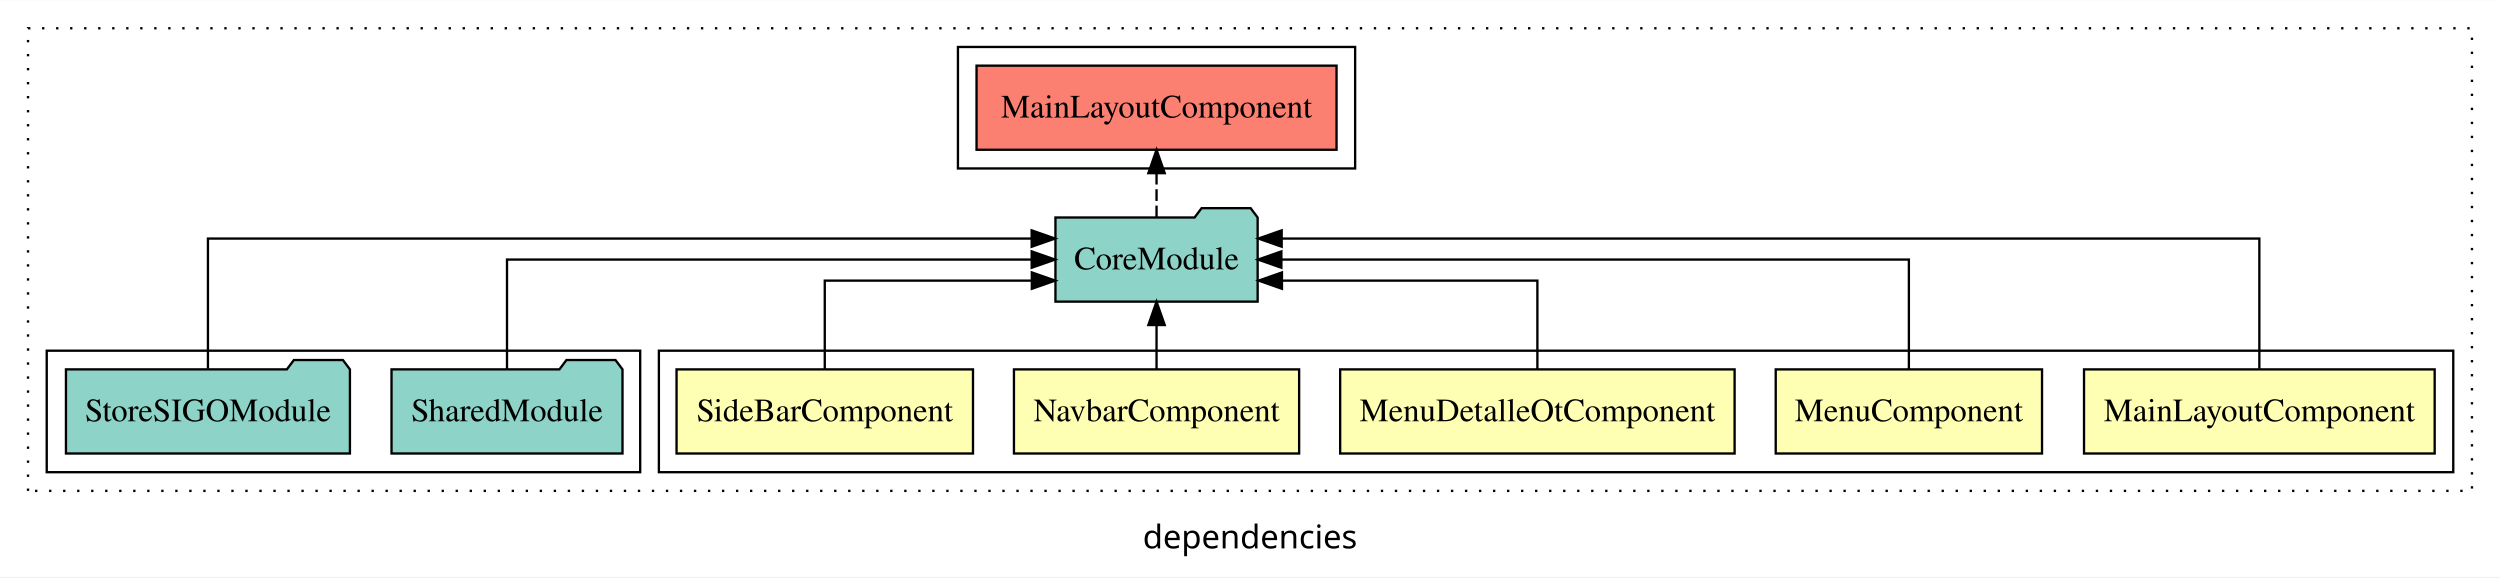
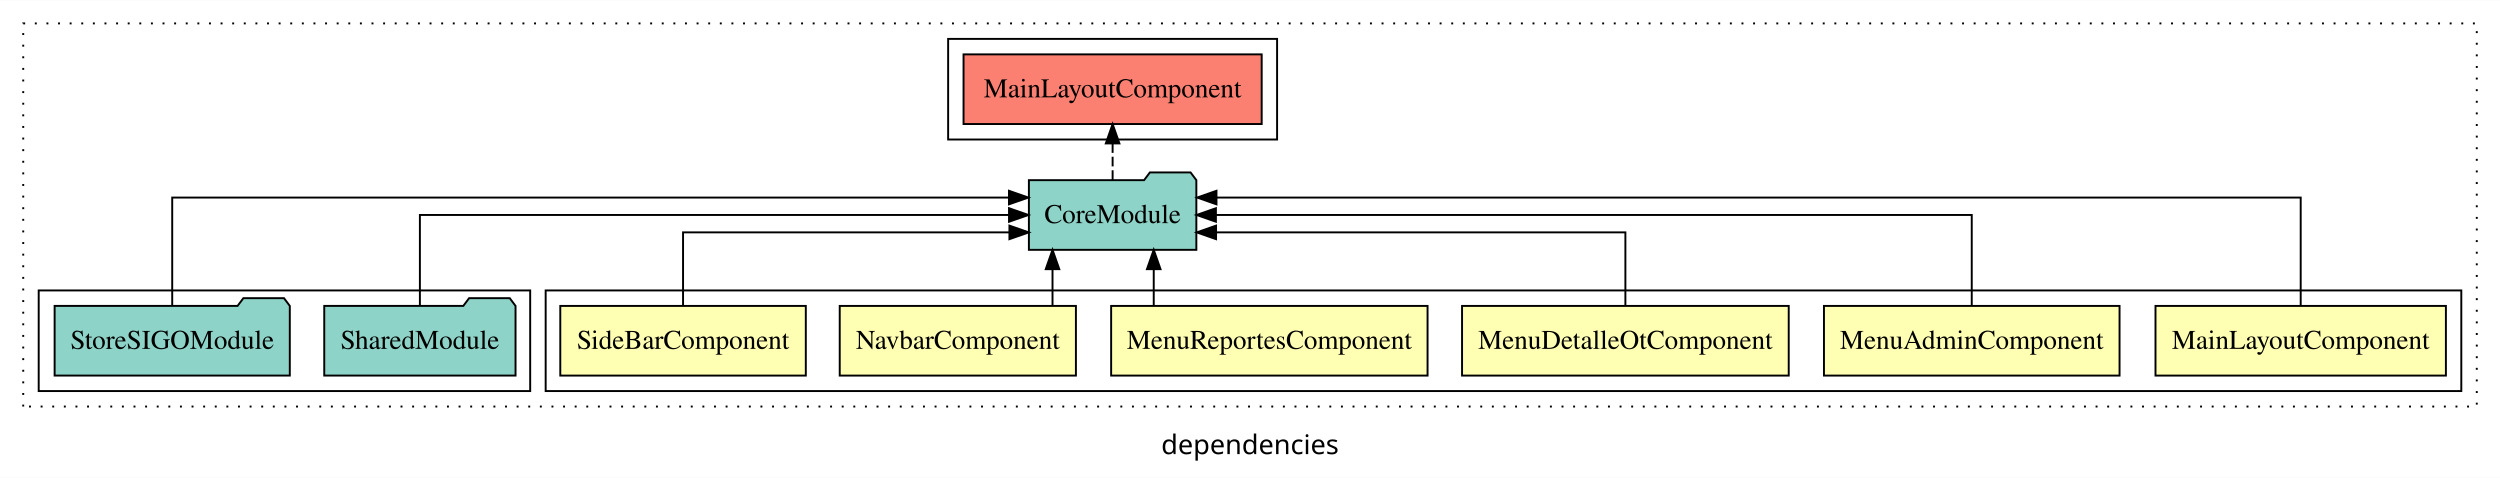
- <svg xmlns="http://www.w3.org/2000/svg" width="1070pt" height="247pt" viewBox="0.00 0.00 1070.00 246.80">
+ <svg xmlns="http://www.w3.org/2000/svg" width="1292pt" height="247pt" viewBox="0.00 0.00 1292.00 246.80">
  <g id="graph0" class="graph" transform="scale(1 1) rotate(0) translate(4 242.8)">
-     <polygon fill="white" stroke="transparent" points="-4,4 -4,-242.8 1066,-242.8 1066,4 -4,4" />
-     <text text-anchor="middle" x="531" y="-8.2" font-family="sans-serif" font-size="14.00">dependencies</text>
+     <polygon fill="white" stroke="transparent" points="-4,4 -4,-242.8 1288,-242.8 1288,4 -4,4" />
+     <text text-anchor="middle" x="642" y="-8.2" font-family="sans-serif" font-size="14.00">dependencies</text>
    <g id="clust1" class="cluster">
-       <polygon fill="none" stroke="black" stroke-dasharray="1,5" points="8,-32.8 8,-230.8 1054,-230.8 1054,-32.8 8,-32.8" />
+       <polygon fill="none" stroke="black" stroke-dasharray="1,5" points="8,-32.8 8,-230.8 1276,-230.8 1276,-32.8 8,-32.8" />
    </g>
    <g id="clust2" class="cluster">
-       <polygon fill="none" stroke="black" points="278,-40.8 278,-92.8 1046,-92.8 1046,-40.8 278,-40.8" />
+       <polygon fill="none" stroke="black" points="278,-40.8 278,-92.8 1268,-92.8 1268,-40.8 278,-40.8" />
+     </g>
+     <g id="clust10" class="cluster">
+       <polygon fill="none" stroke="black" points="486,-170.8 486,-222.8 656,-222.8 656,-170.8 486,-170.8" />
    </g>
    <g id="clust9" class="cluster">
-       <polygon fill="none" stroke="black" points="406,-170.8 406,-222.8 576,-222.8 576,-170.8 406,-170.8" />
-     </g>
-     <g id="clust8" class="cluster">
      <polygon fill="none" stroke="black" points="16,-40.8 16,-92.8 270,-92.8 270,-40.8 16,-40.8" />
    </g>
    <g id="node1" class="node">
-       <polygon fill="#ffffb3" stroke="black" points="1038.04,-84.8 887.96,-84.8 887.96,-48.8 1038.04,-48.8 1038.04,-84.8" />
-       <text text-anchor="middle" x="963" y="-62.6" font-family="Times,serif" font-size="14.00">MainLayoutComponent</text>
+       <polygon fill="#ffffb3" stroke="black" points="1260.04,-84.8 1109.96,-84.8 1109.96,-48.8 1260.04,-48.8 1260.04,-84.8" />
+       <text text-anchor="middle" x="1185" y="-62.6" font-family="Times,serif" font-size="14.00">MainLayoutComponent</text>
    </g>
-     <g id="node6" class="node">
-       <polygon fill="#8dd3c7" stroke="black" points="534.27,-149.8 531.27,-153.8 510.27,-153.8 507.27,-149.8 447.73,-149.8 447.73,-113.8 534.27,-113.8 534.27,-149.8" />
-       <text text-anchor="middle" x="491" y="-127.6" font-family="Times,serif" font-size="14.00">CoreModule</text>
+     <g id="node7" class="node">
+       <polygon fill="#8dd3c7" stroke="black" points="614.27,-149.8 611.27,-153.8 590.27,-153.8 587.27,-149.8 527.73,-149.8 527.73,-113.8 614.27,-113.8 614.27,-149.8" />
+       <text text-anchor="middle" x="571" y="-127.6" font-family="Times,serif" font-size="14.00">CoreModule</text>
    </g>
    <g id="edge1" class="edge">
-       <path fill="none" stroke="black" d="M963,-85.09C963,-107.01 963,-140.8 963,-140.8 963,-140.8 544.56,-140.8 544.56,-140.8" />
-       <polygon fill="black" stroke="black" points="544.56,-137.3 534.56,-140.8 544.56,-144.3 544.56,-137.3" />
+       <path fill="none" stroke="black" d="M1185,-85.09C1185,-107.01 1185,-140.8 1185,-140.8 1185,-140.8 624.67,-140.8 624.67,-140.8" />
+       <polygon fill="black" stroke="black" points="624.67,-137.3 614.67,-140.8 624.67,-144.3 624.67,-137.3" />
    </g>
    <g id="node2" class="node">
-       <polygon fill="#ffffb3" stroke="black" points="869.99,-84.8 756.01,-84.8 756.01,-48.8 869.99,-48.8 869.99,-84.8" />
-       <text text-anchor="middle" x="813" y="-62.6" font-family="Times,serif" font-size="14.00">MenuComponent</text>
+       <polygon fill="#ffffb3" stroke="black" points="1091.38,-84.8 938.62,-84.8 938.62,-48.8 1091.38,-48.8 1091.38,-84.8" />
+       <text text-anchor="middle" x="1015" y="-62.6" font-family="Times,serif" font-size="14.00">MenuAdminComponent</text>
    </g>
    <g id="edge2" class="edge">
-       <path fill="none" stroke="black" d="M813,-84.91C813,-104.14 813,-131.8 813,-131.8 813,-131.8 544.43,-131.8 544.43,-131.8" />
-       <polygon fill="black" stroke="black" points="544.43,-128.3 534.43,-131.8 544.43,-135.3 544.43,-128.3" />
+       <path fill="none" stroke="black" d="M1015,-84.91C1015,-104.14 1015,-131.8 1015,-131.8 1015,-131.8 624.38,-131.8 624.38,-131.8" />
+       <polygon fill="black" stroke="black" points="624.38,-128.3 614.38,-131.8 624.38,-135.3 624.38,-128.3" />
    </g>
    <g id="node3" class="node">
-       <polygon fill="#ffffb3" stroke="black" points="738.41,-84.8 569.59,-84.8 569.59,-48.8 738.41,-48.8 738.41,-84.8" />
-       <text text-anchor="middle" x="654" y="-62.6" font-family="Times,serif" font-size="14.00">MenuDetalleOtComponent</text>
+       <polygon fill="#ffffb3" stroke="black" points="920.41,-84.8 751.59,-84.8 751.59,-48.8 920.41,-48.8 920.41,-84.8" />
+       <text text-anchor="middle" x="836" y="-62.6" font-family="Times,serif" font-size="14.00">MenuDetalleOtComponent</text>
    </g>
    <g id="edge3" class="edge">
-       <path fill="none" stroke="black" d="M654,-84.83C654,-101.2 654,-122.8 654,-122.8 654,-122.8 544.68,-122.8 544.68,-122.8" />
-       <polygon fill="black" stroke="black" points="544.68,-119.3 534.68,-122.8 544.68,-126.3 544.68,-119.3" />
+       <path fill="none" stroke="black" d="M836,-84.83C836,-101.2 836,-122.8 836,-122.8 836,-122.8 624.46,-122.8 624.46,-122.8" />
+       <polygon fill="black" stroke="black" points="624.46,-119.3 614.46,-122.8 624.46,-126.3 624.46,-119.3" />
    </g>
    <g id="node4" class="node">
+       <polygon fill="#ffffb3" stroke="black" points="733.76,-84.8 570.24,-84.8 570.24,-48.8 733.76,-48.8 733.76,-84.8" />
+       <text text-anchor="middle" x="652" y="-62.6" font-family="Times,serif" font-size="14.00">MenuReportesComponent</text>
+     </g>
+     <g id="edge4" class="edge">
+       <path fill="none" stroke="black" d="M592.25,-84.91C592.25,-84.91 592.25,-103.79 592.25,-103.79" />
+       <polygon fill="black" stroke="black" points="588.75,-103.79 592.25,-113.79 595.75,-103.79 588.75,-103.79" />
+     </g>
+     <g id="node5" class="node">
      <polygon fill="#ffffb3" stroke="black" points="552.03,-84.8 429.97,-84.8 429.97,-48.8 552.03,-48.8 552.03,-84.8" />
      <text text-anchor="middle" x="491" y="-62.6" font-family="Times,serif" font-size="14.00">NavbarComponent</text>
    </g>
-     <g id="edge4" class="edge">
-       <path fill="none" stroke="black" d="M491,-84.91C491,-84.91 491,-103.79 491,-103.79" />
-       <polygon fill="black" stroke="black" points="487.5,-103.79 491,-113.79 494.5,-103.79 487.5,-103.79" />
+     <g id="edge5" class="edge">
+       <path fill="none" stroke="black" d="M539.94,-84.91C539.94,-84.91 539.94,-103.79 539.94,-103.79" />
+       <polygon fill="black" stroke="black" points="536.44,-103.79 539.94,-113.79 543.44,-103.79 536.44,-103.79" />
    </g>
-     <g id="node5" class="node">
+     <g id="node6" class="node">
      <polygon fill="#ffffb3" stroke="black" points="412.44,-84.8 285.56,-84.8 285.56,-48.8 412.44,-48.8 412.44,-84.8" />
      <text text-anchor="middle" x="349" y="-62.6" font-family="Times,serif" font-size="14.00">SideBarComponent</text>
    </g>
-     <g id="edge5" class="edge">
-       <path fill="none" stroke="black" d="M349,-84.83C349,-101.2 349,-122.8 349,-122.8 349,-122.8 437.62,-122.8 437.62,-122.8" />
-       <polygon fill="black" stroke="black" points="437.62,-126.3 447.62,-122.8 437.62,-119.3 437.62,-126.3" />
+     <g id="edge6" class="edge">
+       <path fill="none" stroke="black" d="M349,-84.83C349,-101.2 349,-122.8 349,-122.8 349,-122.8 517.67,-122.8 517.67,-122.8" />
+       <polygon fill="black" stroke="black" points="517.67,-126.3 527.67,-122.8 517.67,-119.3 517.67,-126.3" />
    </g>
-     <g id="node9" class="node">
-       <polygon fill="#fb8072" stroke="black" points="568.04,-214.8 413.96,-214.8 413.96,-178.8 568.04,-178.8 568.04,-214.8" />
-       <text text-anchor="middle" x="491" y="-192.6" font-family="Times,serif" font-size="14.00">MainLayoutComponent </text>
+     <g id="node10" class="node">
+       <polygon fill="#fb8072" stroke="black" points="648.04,-214.8 493.96,-214.8 493.96,-178.8 648.04,-178.8 648.04,-214.8" />
+       <text text-anchor="middle" x="571" y="-192.6" font-family="Times,serif" font-size="14.00">MainLayoutComponent </text>
    </g>
-     <g id="edge8" class="edge">
-       <path fill="none" stroke="black" stroke-dasharray="5,2" d="M491,-149.91C491,-149.91 491,-168.79 491,-168.79" />
-       <polygon fill="black" stroke="black" points="487.5,-168.79 491,-178.79 494.5,-168.79 487.5,-168.79" />
+     <g id="edge9" class="edge">
+       <path fill="none" stroke="black" stroke-dasharray="5,2" d="M571,-149.91C571,-149.91 571,-168.79 571,-168.79" />
+       <polygon fill="black" stroke="black" points="567.5,-168.79 571,-178.79 574.5,-168.79 567.5,-168.79" />
    </g>
-     <g id="node7" class="node">
+     <g id="node8" class="node">
      <polygon fill="#8dd3c7" stroke="black" points="262.43,-84.8 259.43,-88.8 238.43,-88.8 235.43,-84.8 163.57,-84.8 163.57,-48.8 262.43,-48.8 262.43,-84.8" />
      <text text-anchor="middle" x="213" y="-62.6" font-family="Times,serif" font-size="14.00">SharedModule</text>
    </g>
-     <g id="edge6" class="edge">
-       <path fill="none" stroke="black" d="M213,-84.91C213,-104.14 213,-131.8 213,-131.8 213,-131.8 437.56,-131.8 437.56,-131.8" />
-       <polygon fill="black" stroke="black" points="437.56,-135.3 447.56,-131.8 437.56,-128.3 437.56,-135.3" />
+     <g id="edge7" class="edge">
+       <path fill="none" stroke="black" d="M213,-84.91C213,-104.14 213,-131.8 213,-131.8 213,-131.8 517.46,-131.8 517.46,-131.8" />
+       <polygon fill="black" stroke="black" points="517.46,-135.3 527.46,-131.8 517.46,-128.3 517.46,-135.3" />
    </g>
-     <g id="node8" class="node">
+     <g id="node9" class="node">
      <polygon fill="#8dd3c7" stroke="black" points="145.77,-84.8 142.77,-88.8 121.77,-88.8 118.77,-84.8 24.23,-84.8 24.23,-48.8 145.77,-48.8 145.77,-84.8" />
      <text text-anchor="middle" x="85" y="-62.6" font-family="Times,serif" font-size="14.00">StoreSIGOModule</text>
    </g>
-     <g id="edge7" class="edge">
-       <path fill="none" stroke="black" d="M85,-85.09C85,-107.01 85,-140.8 85,-140.8 85,-140.8 437.55,-140.8 437.55,-140.8" />
-       <polygon fill="black" stroke="black" points="437.55,-144.3 447.55,-140.8 437.55,-137.3 437.55,-144.3" />
+     <g id="edge8" class="edge">
+       <path fill="none" stroke="black" d="M85,-85.09C85,-107.01 85,-140.8 85,-140.8 85,-140.8 517.44,-140.8 517.44,-140.8" />
+       <polygon fill="black" stroke="black" points="517.44,-144.3 527.44,-140.8 517.44,-137.3 517.44,-144.3" />
    </g>
  </g>
</svg>
